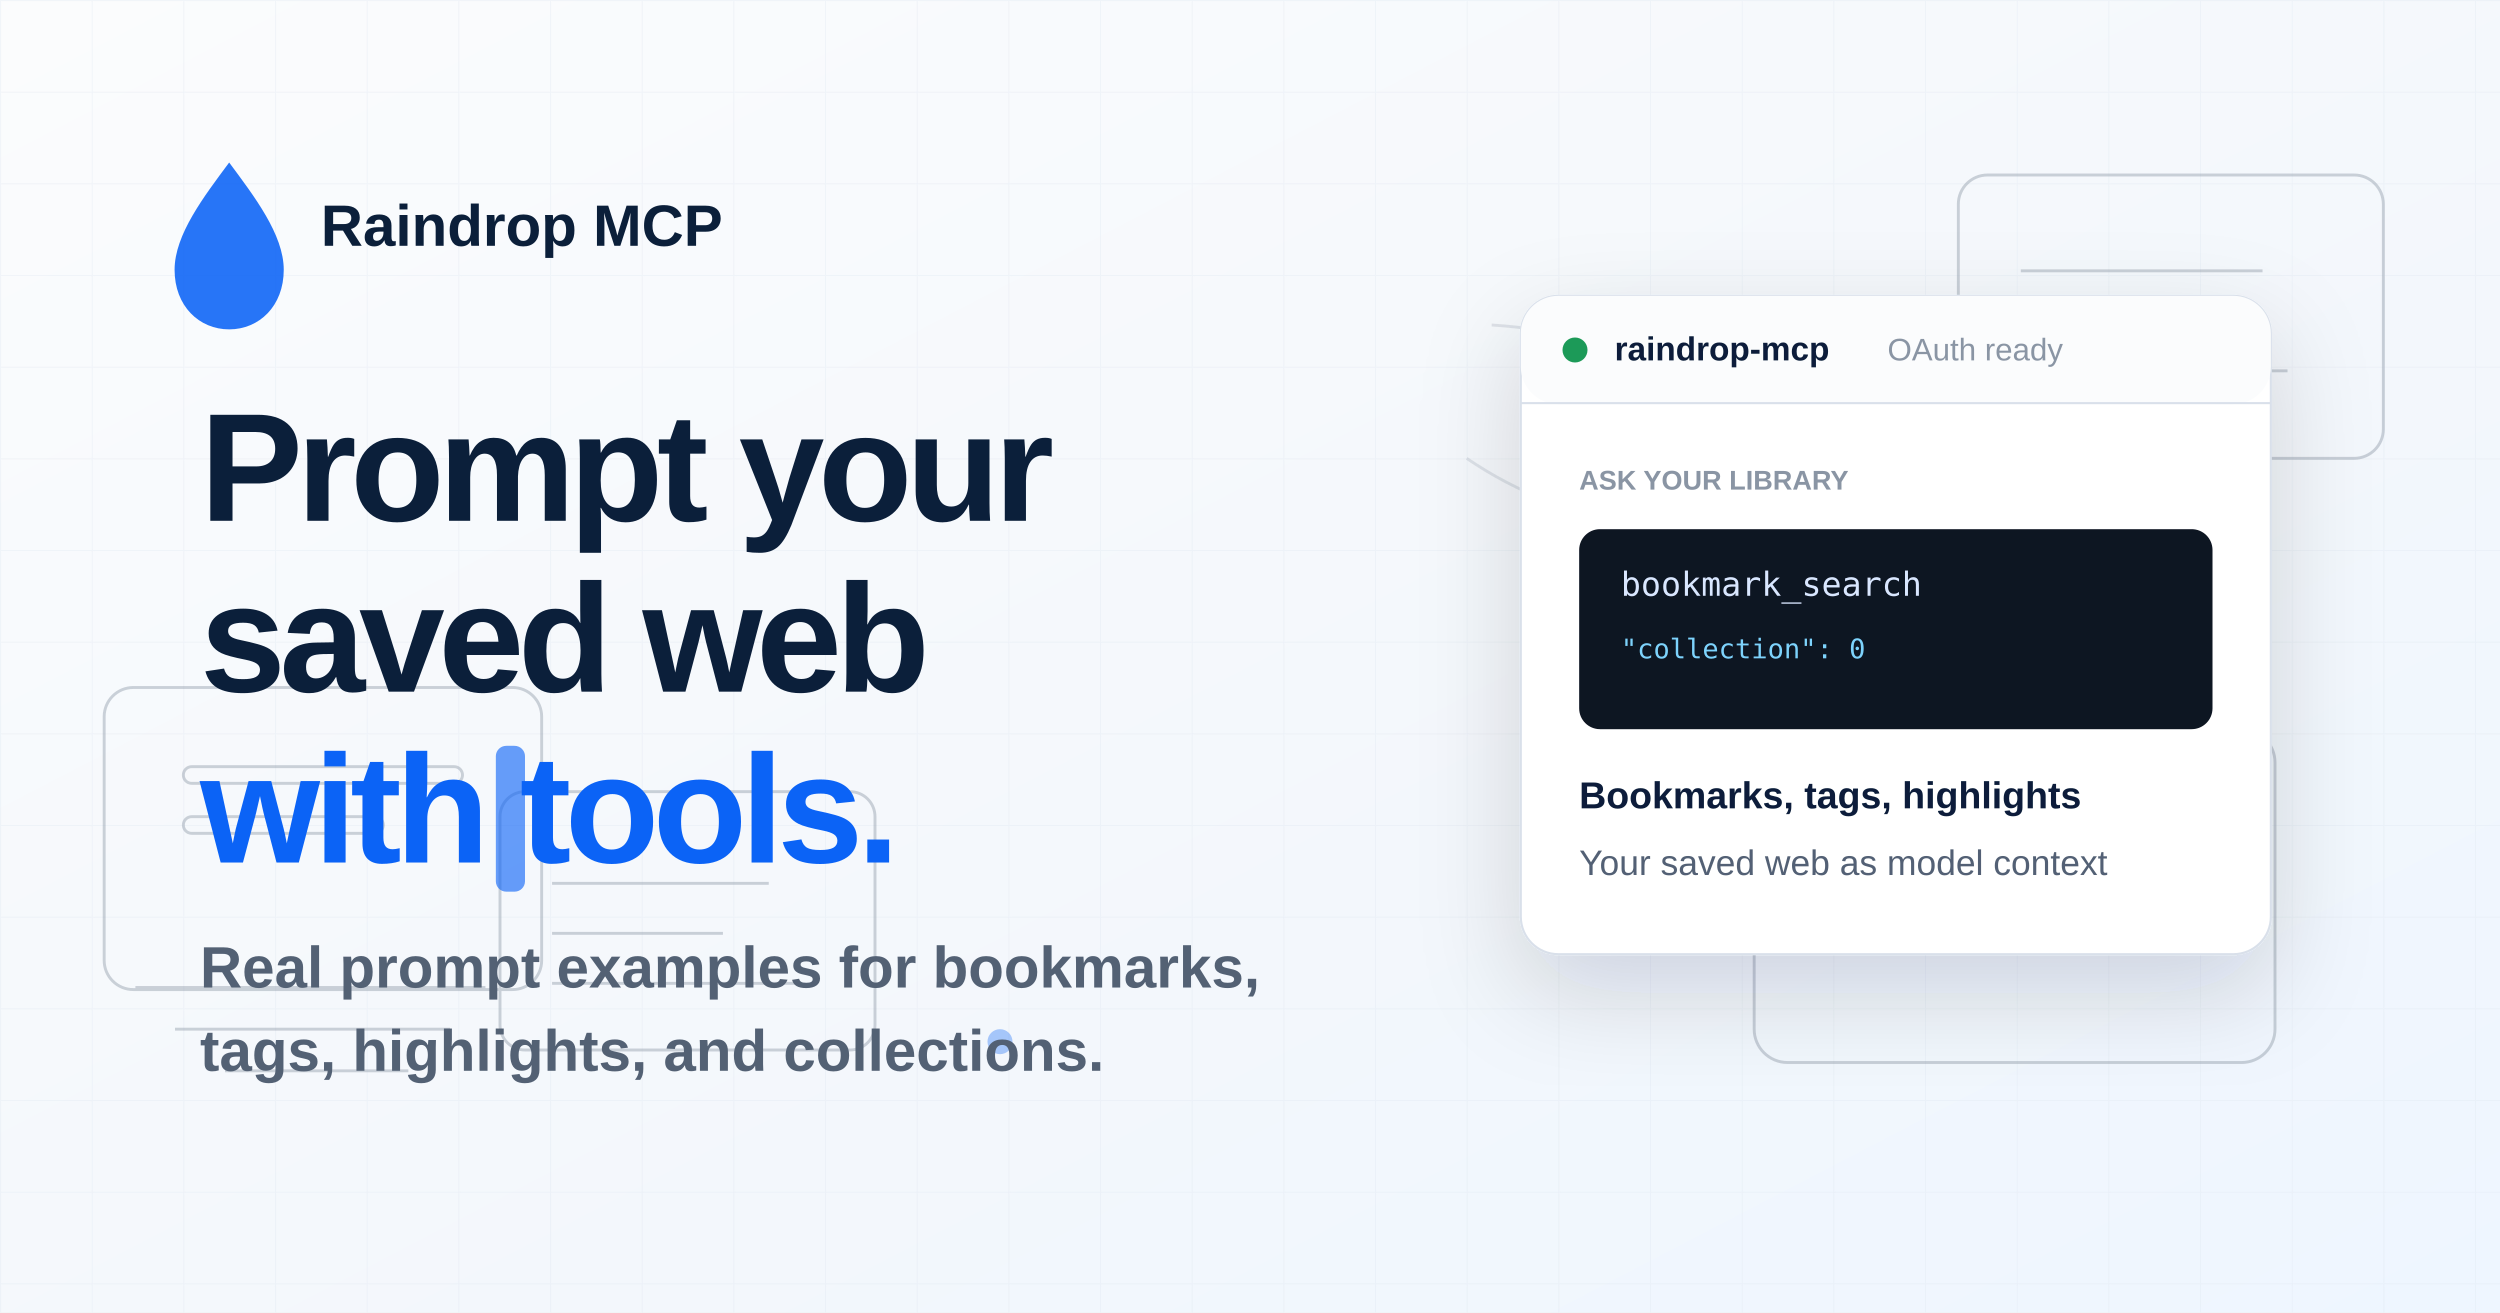
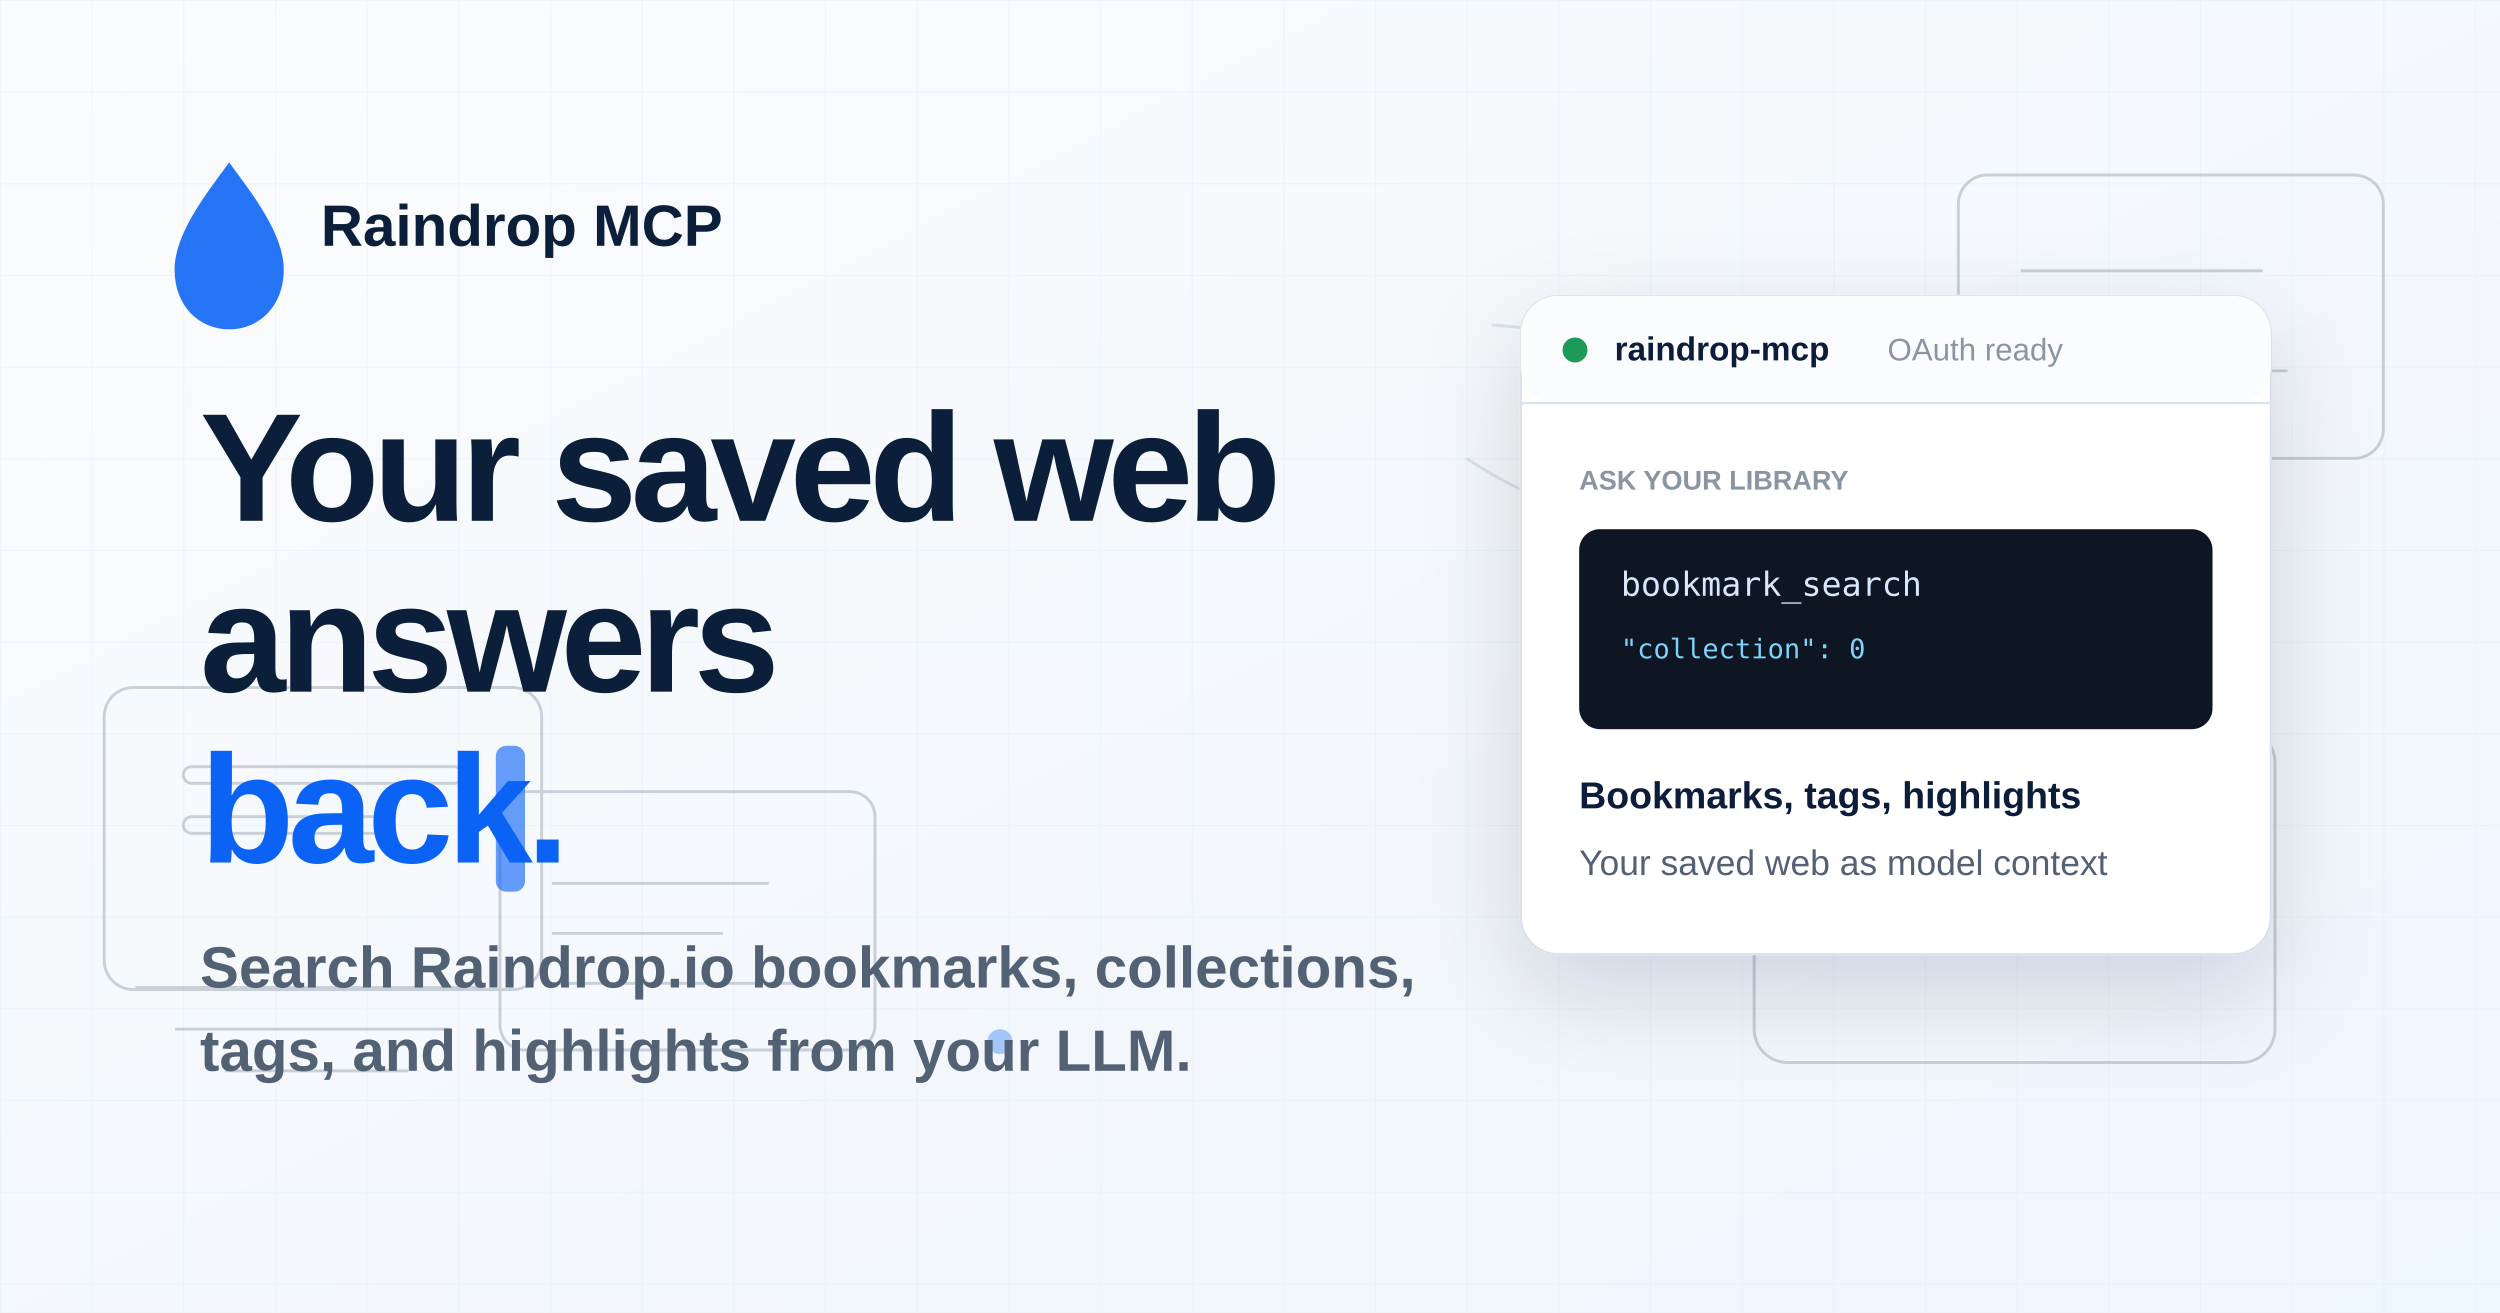
<svg xmlns="http://www.w3.org/2000/svg" width="1200" height="630" viewBox="0 0 1200 630" role="img" aria-labelledby="title desc">
  <defs>
    <linearGradient id="paper" x1="0" y1="0" x2="1" y2="1">
      <stop offset="0" stop-color="#fbfcfd" />
      <stop offset="0.62" stop-color="#f3f7fc" />
      <stop offset="1" stop-color="#eef6ff" />
    </linearGradient>
    <filter id="softShadow" x="-20%" y="-20%" width="140%" height="140%">
      <feDropShadow dx="0" dy="18" stdDeviation="24" flood-color="#0b1f3a" flood-opacity="0.15" />
    </filter>
    <pattern id="grid" width="44" height="44" patternUnits="userSpaceOnUse">
      <path d="M44 0H0V44" fill="none" stroke="#dce4ee" stroke-width="1" opacity="0.55" />
    </pattern>
  </defs>
  <rect width="1200" height="630" fill="url(#paper)" />
  <rect width="1200" height="630" fill="url(#grid)" opacity="0.55" />
  <g opacity="0.42" stroke="#8a95a4" stroke-width="1.4" fill="none">
    <rect x="50" y="330" width="210" height="145" rx="14" />
    <rect x="88" y="368" width="134" height="8" rx="4" />
    <rect x="88" y="392" width="96" height="8" rx="4" />
    <path d="M65 474h168M84 494h132M108 514h88" />
    <rect x="240" y="380" width="180" height="124" rx="12" />
    <path d="M265 424h104M265 448h82M265 472h120" />
    <rect x="940" y="84" width="204" height="136" rx="14" />
    <path d="M970 130h116M970 154h84M970 178h128" />
    <rect x="842" y="350" width="250" height="160" rx="16" />
    <path d="M875 398h142M875 424h98M875 450h158" />
    <path d="M716 156c64 4 102 29 132 80M704 220c50 34 105 40 168 10" opacity="0.55" />
  </g>
  <g opacity="0.88">
    <path fill="#0b63f6" d="M110 78c-12 16.2-26.2 34.6-26.2 51.5 0 17.4 11.8 28.6 26.2 28.6s26.2-11.2 26.2-28.6C136.2 112.6 122 94.2 110 78Z" />
    <rect x="238" y="358" width="14" height="70" rx="5" fill="#0b63f6" opacity="0.7" />
    <rect x="1018" y="352" width="16" height="76" rx="5" fill="#0b63f6" opacity="0.7" />
    <circle cx="782" cy="206" r="8" fill="#0b63f6" opacity="0.55" />
    <circle cx="480" cy="500" r="6" fill="#0b63f6" opacity="0.38" />
  </g>
  <g transform="translate(96 84)">
    <text x="58" y="34" fill="#0b1f3a" font-family="Arial, Helvetica, sans-serif" font-size="28" font-weight="800">Raindrop MCP</text>
    <text x="0" y="166" fill="#0b1f3a" font-family="Arial, Helvetica, sans-serif" font-size="74" font-weight="800" letter-spacing="-3">
-       Prompt your
+       Your saved web
    </text>
    <text x="0" y="248" fill="#0b1f3a" font-family="Arial, Helvetica, sans-serif" font-size="74" font-weight="800" letter-spacing="-3">
-       saved web
+       answers
    </text>
    <text x="0" y="330" fill="#0b63f6" font-family="Arial, Helvetica, sans-serif" font-size="74" font-weight="800" letter-spacing="-3">
-       with tools.
+       back.
    </text>
    <text x="0" y="390" fill="#536174" font-family="Arial, Helvetica, sans-serif" font-size="28" font-weight="600">
-       Real prompt examples for bookmarks,
+       Search Raindrop.io bookmarks, collections,
    </text>
    <text x="0" y="430" fill="#536174" font-family="Arial, Helvetica, sans-serif" font-size="28" font-weight="600">
-       tags, highlights, and collections.
+       tags, and highlights from your LLM.
    </text>
  </g>
  <g transform="translate(730 142)" filter="url(#softShadow)">
    <rect width="360" height="316" rx="18" fill="#ffffff" stroke="#d9e0ea" />
    <rect x="0" y="0" width="360" height="52" rx="18" fill="#fbfcfd" />
    <rect x="0" y="51" width="360" height="1" fill="#d9e0ea" />
    <circle cx="26" cy="26" r="6" fill="#1d9a58" />
    <text x="45" y="31" fill="#0b1f3a" font-family="Arial, Helvetica, sans-serif" font-size="16" font-weight="800">raindrop-mcp</text>
    <text x="176" y="31" fill="#8a95a4" font-family="Arial, Helvetica, sans-serif" font-size="15">OAuth ready</text>
    <text x="28" y="93" fill="#8a95a4" font-family="Arial, Helvetica, sans-serif" font-size="13" font-weight="800">ASK YOUR LIBRARY</text>
    <rect x="28" y="112" width="304" height="96" rx="10" fill="#0c1320" />
    <text x="48" y="144" fill="#d9e7ff" font-family="Menlo, Consolas, monospace" font-size="16">bookmark_search</text>
    <text x="48" y="174" fill="#7dd3fc" font-family="Menlo, Consolas, monospace" font-size="13">"collection": 0</text>
    <text x="28" y="246" fill="#0b1f3a" font-family="Arial, Helvetica, sans-serif" font-size="18" font-weight="800">Bookmarks, tags, highlights</text>
    <text x="28" y="278" fill="#536174" font-family="Arial, Helvetica, sans-serif" font-size="17">Your saved web as model context</text>
  </g>
</svg>
